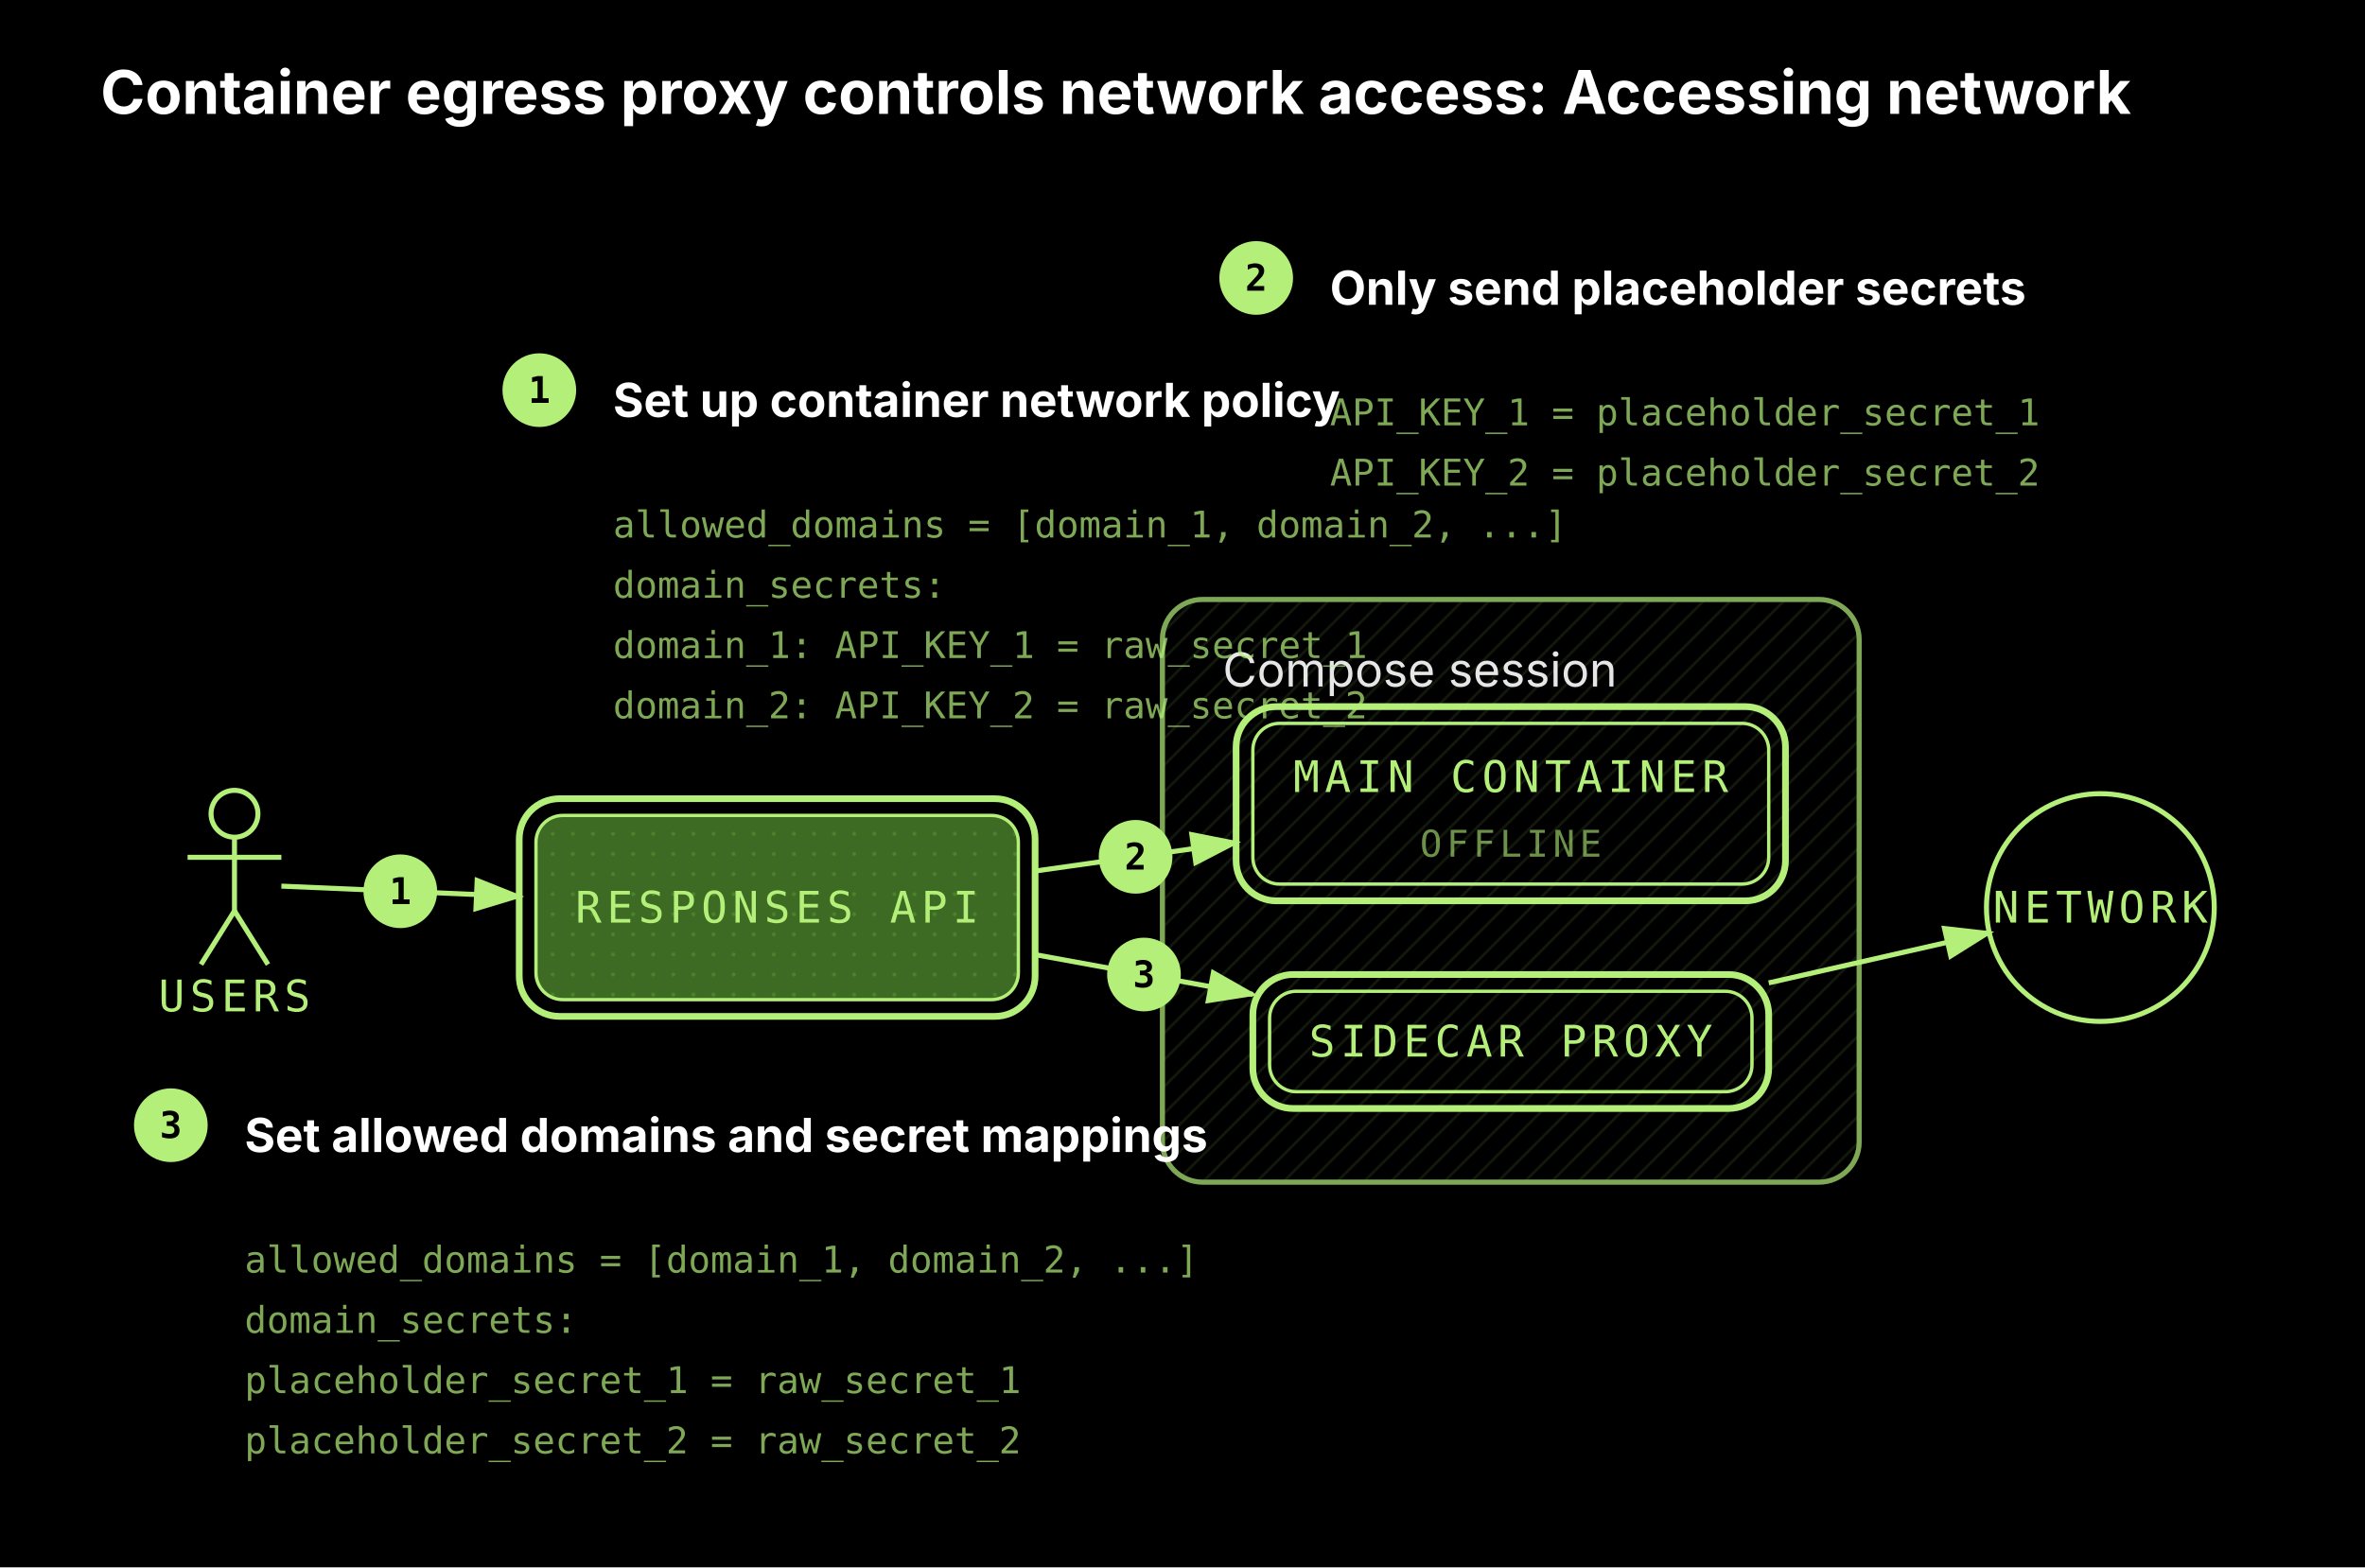
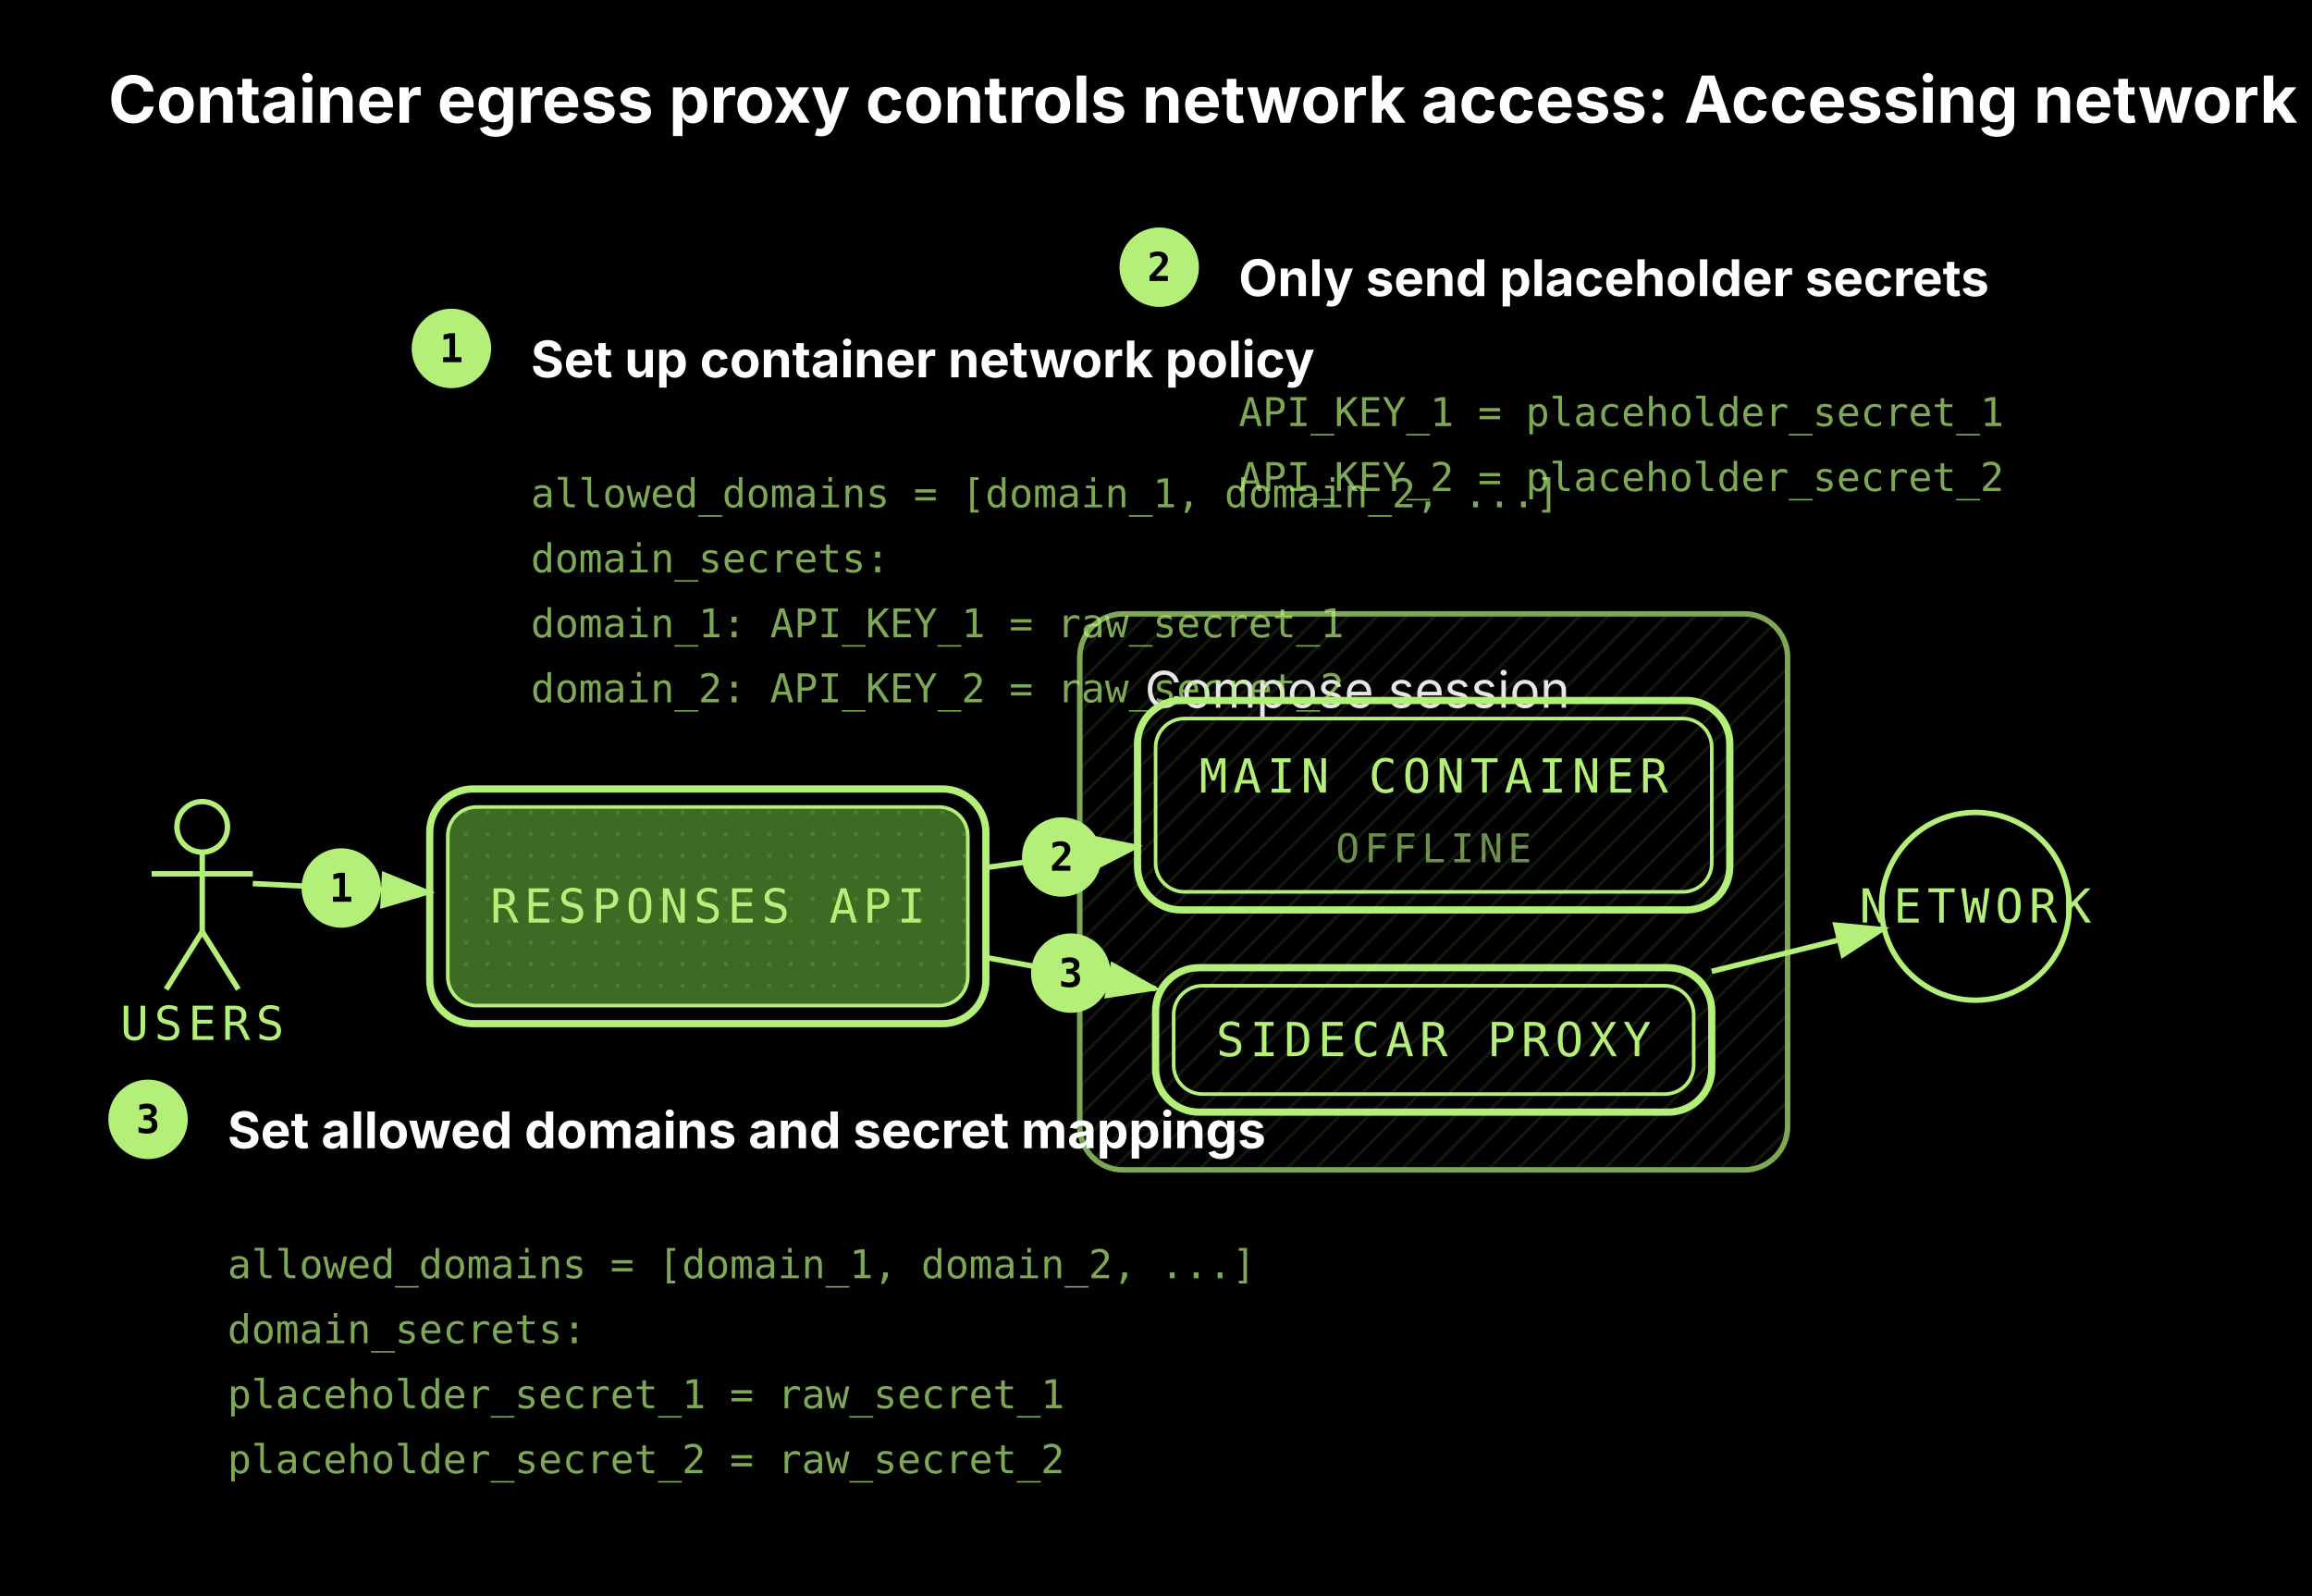
- <svg xmlns="http://www.w3.org/2000/svg" viewBox="0 0 706 468" width="706" height="468">
+ <svg xmlns="http://www.w3.org/2000/svg" viewBox="0 0 640.22 442" width="640.22" height="442">
  <defs>
    <pattern id="dotgrid" width="8" height="8" patternUnits="userSpaceOnUse">
      <rect width="8" height="8" fill="#000000" />
      <circle cx="4" cy="4" r="0.8" fill="#b4f079" opacity="0.7" />
    </pattern>
    <pattern id="crosshatch" width="8" height="8" patternUnits="userSpaceOnUse">
      <rect width="8" height="8" fill="#000000" />
      <path d="M0 8L8 0M-1 1L1 -1M7 9L9 7" stroke="#b4f079" stroke-width="0.8" opacity="0.2" />
    </pattern>
    <pattern id="hero" width="6" height="6" patternUnits="userSpaceOnUse">
      <rect width="6" height="6" fill="#3d6b23" />
      <circle cx="3" cy="3" r="0.6" fill="#5a9a35" opacity="0.5" />
    </pattern>
    <marker id="arrowhead" markerWidth="10" markerHeight="7" refX="9" refY="3.5" orient="auto" markerUnits="strokeWidth">
      <polygon points="0 0, 10 3.5, 0 7" fill="#b4f079" />
    </marker>
    <marker id="arrowhead-reverse" markerWidth="10" markerHeight="7" refX="1" refY="3.5" orient="auto" markerUnits="strokeWidth">
      <polygon points="10 0, 0 3.5, 10 7" fill="#b4f079" />
    </marker>
  </defs>
  <rect width="100%" height="100%" fill="#000000" />
  <g class="diagram">
    <text x="30" y="34" font-family="'Inter', 'Helvetica Neue', Arial, sans-serif" font-size="18" fill="#ffffff" font-weight="700">Container egress proxy controls network access: Accessing network</text>
-     <rect x="347" y="179" width="208" height="174" rx="12" fill="url(#crosshatch)" stroke="#b4f079" stroke-width="1.5" opacity="0.5" />
-     <rect x="347" y="179" width="208" height="174" rx="12" fill="none" stroke="#b4f079" stroke-width="1.5" opacity="0.4" />
-     <text x="365" y="205" font-family="'Inter', 'Helvetica Neue', Arial, sans-serif" font-size="14" fill="#ffffff" opacity="0.9">Compose session</text>
-     <line x1="84" y1="264.605" x2="155" y2="267.673" stroke="#b4f079" stroke-width="1.5" marker-end="url(#arrowhead)" />
-     <circle cx="119.5" cy="266.139" r="11" fill="#b4f079" stroke="none" />
-     <text x="119.5" y="266.139" font-family="'JetBrains Mono', 'Fira Code', 'SF Mono', 'Cascadia Code', monospace" font-size="11" fill="#000000" text-anchor="middle" dominant-baseline="central" font-weight="700">1</text>
-     <line x1="309" y1="260.1" x2="369" y2="251.607" stroke="#b4f079" stroke-width="1.5" marker-end="url(#arrowhead)" />
-     <circle cx="339" cy="255.854" r="11" fill="#b4f079" stroke="none" />
-     <text x="339" y="255.854" font-family="'JetBrains Mono', 'Fira Code', 'SF Mono', 'Cascadia Code', monospace" font-size="11" fill="#000000" text-anchor="middle" dominant-baseline="central" font-weight="700">2</text>
-     <line x1="309" y1="285.064" x2="374" y2="296.936" stroke="#b4f079" stroke-width="1.5" marker-end="url(#arrowhead)" />
-     <circle cx="341.5" cy="291" r="11" fill="#b4f079" stroke="none" />
-     <text x="341.5" y="291" font-family="'JetBrains Mono', 'Fira Code', 'SF Mono', 'Cascadia Code', monospace" font-size="11" fill="#000000" text-anchor="middle" dominant-baseline="central" font-weight="700">3</text>
-     <line x1="528" y1="293.5" x2="593.845" y2="278.535" stroke="#b4f079" stroke-width="1.5" marker-end="url(#arrowhead)" />
-     <circle cx="70" cy="243" r="7" fill="none" stroke="#b4f079" stroke-width="1.5" />
-     <line x1="70" y1="250" x2="70" y2="272" stroke="#b4f079" stroke-width="1.5" />
-     <line x1="56" y1="256" x2="84" y2="256" stroke="#b4f079" stroke-width="1.5" />
-     <line x1="70" y1="272" x2="60" y2="288" stroke="#b4f079" stroke-width="1.5" />
-     <line x1="70" y1="272" x2="80" y2="288" stroke="#b4f079" stroke-width="1.5" />
-     <text x="70" y="302" font-family="'JetBrains Mono', 'Fira Code', 'SF Mono', 'Cascadia Code', monospace" font-size="13" fill="#b4f079" text-anchor="middle" letter-spacing="0.12em">USERS</text>
-     <rect x="155" y="238.5" width="154" height="65" rx="12" fill="none" stroke="#b4f079" stroke-width="2" />
-     <rect x="160" y="243.5" width="144" height="55" rx="8" fill="url(#hero)" stroke="#b4f079" stroke-width="1" />
-     <text x="232" y="271" font-family="'JetBrains Mono', 'Fira Code', 'SF Mono', 'Cascadia Code', monospace" font-size="13" fill="#b4f079" text-anchor="middle" dominant-baseline="central" letter-spacing="0.12em">RESPONSES API</text>
-     <circle cx="627" cy="271" r="34" fill="transparent" stroke="#b4f079" stroke-width="1.5" />
-     <text x="627" y="271" font-family="'JetBrains Mono', 'Fira Code', 'SF Mono', 'Cascadia Code', monospace" font-size="13" fill="#b4f079" text-anchor="middle" dominant-baseline="central" letter-spacing="0.12em">NETWORK</text>
-     <rect x="369" y="211" width="164" height="58" rx="12" fill="none" stroke="#b4f079" stroke-width="2" />
-     <rect x="374" y="216" width="154" height="48" rx="8" fill="transparent" stroke="#b4f079" stroke-width="1" />
-     <text x="451" y="232" font-family="'JetBrains Mono', 'Fira Code', 'SF Mono', 'Cascadia Code', monospace" font-size="13" fill="#b4f079" text-anchor="middle" dominant-baseline="central" letter-spacing="0.12em">MAIN CONTAINER</text>
-     <text x="451" y="252" font-family="'JetBrains Mono', 'Fira Code', 'SF Mono', 'Cascadia Code', monospace" font-size="11" fill="#b4f079" opacity="0.6" text-anchor="middle" dominant-baseline="central" letter-spacing="0.12em">OFFLINE</text>
-     <rect x="374" y="291" width="154" height="40" rx="12" fill="none" stroke="#b4f079" stroke-width="2" />
-     <rect x="379" y="296" width="144" height="30" rx="8" fill="transparent" stroke="#b4f079" stroke-width="1" />
-     <text x="451" y="311" font-family="'JetBrains Mono', 'Fira Code', 'SF Mono', 'Cascadia Code', monospace" font-size="13" fill="#b4f079" text-anchor="middle" dominant-baseline="central" letter-spacing="0.12em">SIDECAR PROXY</text>
-     <circle cx="161" cy="116.5" r="11" fill="#b4f079" stroke="none" />
-     <text x="161" y="116.5" font-family="'JetBrains Mono', 'Fira Code', 'SF Mono', 'Cascadia Code', monospace" font-size="11" fill="#000000" text-anchor="middle" dominant-baseline="central" font-weight="700">1</text>
-     <text x="183" y="124.5" font-family="'Inter', 'Helvetica Neue', Arial, sans-serif" font-size="14" fill="#ffffff" font-weight="700">Set up container network policy</text>
-     <text x="183" y="160.5" font-family="'JetBrains Mono', 'Fira Code', 'SF Mono', 'Cascadia Code', monospace" font-size="11" fill="#b4f079" opacity="0.7">allowed_domains = [domain_1, domain_2, ...]</text>
-     <text x="183" y="178.5" font-family="'JetBrains Mono', 'Fira Code', 'SF Mono', 'Cascadia Code', monospace" font-size="11" fill="#b4f079" opacity="0.7">domain_secrets:</text>
-     <text x="183" y="196.5" font-family="'JetBrains Mono', 'Fira Code', 'SF Mono', 'Cascadia Code', monospace" font-size="11" fill="#b4f079" opacity="0.7">  domain_1: API_KEY_1 = raw_secret_1</text>
-     <text x="183" y="214.5" font-family="'JetBrains Mono', 'Fira Code', 'SF Mono', 'Cascadia Code', monospace" font-size="11" fill="#b4f079" opacity="0.7">  domain_2: API_KEY_2 = raw_secret_2</text>
-     <circle cx="375" cy="83" r="11" fill="#b4f079" stroke="none" />
-     <text x="375" y="83" font-family="'JetBrains Mono', 'Fira Code', 'SF Mono', 'Cascadia Code', monospace" font-size="11" fill="#000000" text-anchor="middle" dominant-baseline="central" font-weight="700">2</text>
-     <text x="397" y="91" font-family="'Inter', 'Helvetica Neue', Arial, sans-serif" font-size="14" fill="#ffffff" font-weight="700">Only send placeholder secrets</text>
-     <text x="397" y="127" font-family="'JetBrains Mono', 'Fira Code', 'SF Mono', 'Cascadia Code', monospace" font-size="11" fill="#b4f079" opacity="0.7">API_KEY_1 = placeholder_secret_1</text>
-     <text x="397" y="145" font-family="'JetBrains Mono', 'Fira Code', 'SF Mono', 'Cascadia Code', monospace" font-size="11" fill="#b4f079" opacity="0.7">API_KEY_2 = placeholder_secret_2</text>
-     <circle cx="51" cy="336" r="11" fill="#b4f079" stroke="none" />
-     <text x="51" y="336" font-family="'JetBrains Mono', 'Fira Code', 'SF Mono', 'Cascadia Code', monospace" font-size="11" fill="#000000" text-anchor="middle" dominant-baseline="central" font-weight="700">3</text>
-     <text x="73" y="344" font-family="'Inter', 'Helvetica Neue', Arial, sans-serif" font-size="14" fill="#ffffff" font-weight="700">Set allowed domains and secret mappings</text>
-     <text x="73" y="380" font-family="'JetBrains Mono', 'Fira Code', 'SF Mono', 'Cascadia Code', monospace" font-size="11" fill="#b4f079" opacity="0.7">allowed_domains = [domain_1, domain_2, ...]</text>
-     <text x="73" y="398" font-family="'JetBrains Mono', 'Fira Code', 'SF Mono', 'Cascadia Code', monospace" font-size="11" fill="#b4f079" opacity="0.7">domain_secrets:</text>
-     <text x="73" y="416" font-family="'JetBrains Mono', 'Fira Code', 'SF Mono', 'Cascadia Code', monospace" font-size="11" fill="#b4f079" opacity="0.7">  placeholder_secret_1 = raw_secret_1</text>
-     <text x="73" y="434" font-family="'JetBrains Mono', 'Fira Code', 'SF Mono', 'Cascadia Code', monospace" font-size="11" fill="#b4f079" opacity="0.7">  placeholder_secret_2 = raw_secret_2</text>
+     <rect x="299" y="170" width="196" height="154" rx="12" fill="url(#crosshatch)" stroke="#b4f079" stroke-width="1.5" opacity="0.5" />
+     <rect x="299" y="170" width="196" height="154" rx="12" fill="none" stroke="#b4f079" stroke-width="1.5" opacity="0.4" />
+     <text x="317" y="196" font-family="'Inter', 'Helvetica Neue', Arial, sans-serif" font-size="14" fill="#ffffff" opacity="0.9">Compose session</text>
+     <line x1="70" y1="244.7" x2="119" y2="247.15" stroke="#b4f079" stroke-width="1.5" marker-end="url(#arrowhead)" />
+     <circle cx="94.5" cy="245.925" r="11" fill="#b4f079" stroke="none" />
+     <text x="94.5" y="245.925" font-family="'JetBrains Mono', 'Fira Code', 'SF Mono', 'Cascadia Code', monospace" font-size="11" fill="#000000" text-anchor="middle" dominant-baseline="central" font-weight="700">1</text>
+     <line x1="273" y1="240.274" x2="315" y2="234.423" stroke="#b4f079" stroke-width="1.5" marker-end="url(#arrowhead)" />
+     <circle cx="294" cy="237.348" r="11" fill="#b4f079" stroke="none" />
+     <text x="294" y="237.348" font-family="'JetBrains Mono', 'Fira Code', 'SF Mono', 'Cascadia Code', monospace" font-size="11" fill="#000000" text-anchor="middle" dominant-baseline="central" font-weight="700">2</text>
+     <line x1="273" y1="265.174" x2="320" y2="273.826" stroke="#b4f079" stroke-width="1.5" marker-end="url(#arrowhead)" />
+     <circle cx="296.5" cy="269.5" r="11" fill="#b4f079" stroke="none" />
+     <text x="296.5" y="269.5" font-family="'JetBrains Mono', 'Fira Code', 'SF Mono', 'Cascadia Code', monospace" font-size="11" fill="#000000" text-anchor="middle" dominant-baseline="central" font-weight="700">3</text>
+     <line x1="474" y1="269.007" x2="521.757" y2="257.227" stroke="#b4f079" stroke-width="1.5" marker-end="url(#arrowhead)" />
+     <circle cx="56" cy="229" r="7" fill="none" stroke="#b4f079" stroke-width="1.5" />
+     <line x1="56" y1="236" x2="56" y2="258" stroke="#b4f079" stroke-width="1.5" />
+     <line x1="42" y1="242" x2="70" y2="242" stroke="#b4f079" stroke-width="1.5" />
+     <line x1="56" y1="258" x2="46" y2="274" stroke="#b4f079" stroke-width="1.5" />
+     <line x1="56" y1="258" x2="66" y2="274" stroke="#b4f079" stroke-width="1.5" />
+     <text x="56" y="288" font-family="'JetBrains Mono', 'Fira Code', 'SF Mono', 'Cascadia Code', monospace" font-size="13" fill="#b4f079" text-anchor="middle" letter-spacing="0.12em">USERS</text>
+     <rect x="119" y="218.5" width="154" height="65" rx="12" fill="none" stroke="#b4f079" stroke-width="2" />
+     <rect x="124" y="223.5" width="144" height="55" rx="8" fill="url(#hero)" stroke="#b4f079" stroke-width="1" />
+     <text x="196" y="251" font-family="'JetBrains Mono', 'Fira Code', 'SF Mono', 'Cascadia Code', monospace" font-size="13" fill="#b4f079" text-anchor="middle" dominant-baseline="central" letter-spacing="0.12em">RESPONSES API</text>
+     <circle cx="547" cy="251" r="26" fill="transparent" stroke="#b4f079" stroke-width="1.5" />
+     <text x="547" y="251" font-family="'JetBrains Mono', 'Fira Code', 'SF Mono', 'Cascadia Code', monospace" font-size="13" fill="#b4f079" text-anchor="middle" dominant-baseline="central" letter-spacing="0.12em">NETWORK</text>
+     <rect x="315" y="194" width="164" height="58" rx="12" fill="none" stroke="#b4f079" stroke-width="2" />
+     <rect x="320" y="199" width="154" height="48" rx="8" fill="transparent" stroke="#b4f079" stroke-width="1" />
+     <text x="397" y="215" font-family="'JetBrains Mono', 'Fira Code', 'SF Mono', 'Cascadia Code', monospace" font-size="13" fill="#b4f079" text-anchor="middle" dominant-baseline="central" letter-spacing="0.12em">MAIN CONTAINER</text>
+     <text x="397" y="235" font-family="'JetBrains Mono', 'Fira Code', 'SF Mono', 'Cascadia Code', monospace" font-size="11" fill="#b4f079" opacity="0.6" text-anchor="middle" dominant-baseline="central" letter-spacing="0.12em">OFFLINE</text>
+     <rect x="320" y="268" width="154" height="40" rx="12" fill="none" stroke="#b4f079" stroke-width="2" />
+     <rect x="325" y="273" width="144" height="30" rx="8" fill="transparent" stroke="#b4f079" stroke-width="1" />
+     <text x="397" y="288" font-family="'JetBrains Mono', 'Fira Code', 'SF Mono', 'Cascadia Code', monospace" font-size="13" fill="#b4f079" text-anchor="middle" dominant-baseline="central" letter-spacing="0.12em">SIDECAR PROXY</text>
+     <circle cx="125" cy="96.5" r="11" fill="#b4f079" stroke="none" />
+     <text x="125" y="96.5" font-family="'JetBrains Mono', 'Fira Code', 'SF Mono', 'Cascadia Code', monospace" font-size="11" fill="#000000" text-anchor="middle" dominant-baseline="central" font-weight="700">1</text>
+     <text x="147" y="104.5" font-family="'Inter', 'Helvetica Neue', Arial, sans-serif" font-size="14" fill="#ffffff" font-weight="700">Set up container network policy</text>
+     <text x="147" y="140.5" font-family="'JetBrains Mono', 'Fira Code', 'SF Mono', 'Cascadia Code', monospace" font-size="11" fill="#b4f079" opacity="0.7">allowed_domains = [domain_1, domain_2, ...]</text>
+     <text x="147" y="158.5" font-family="'JetBrains Mono', 'Fira Code', 'SF Mono', 'Cascadia Code', monospace" font-size="11" fill="#b4f079" opacity="0.7">domain_secrets:</text>
+     <text x="147" y="176.5" font-family="'JetBrains Mono', 'Fira Code', 'SF Mono', 'Cascadia Code', monospace" font-size="11" fill="#b4f079" opacity="0.7">  domain_1: API_KEY_1 = raw_secret_1</text>
+     <text x="147" y="194.5" font-family="'JetBrains Mono', 'Fira Code', 'SF Mono', 'Cascadia Code', monospace" font-size="11" fill="#b4f079" opacity="0.7">  domain_2: API_KEY_2 = raw_secret_2</text>
+     <circle cx="321" cy="74" r="11" fill="#b4f079" stroke="none" />
+     <text x="321" y="74" font-family="'JetBrains Mono', 'Fira Code', 'SF Mono', 'Cascadia Code', monospace" font-size="11" fill="#000000" text-anchor="middle" dominant-baseline="central" font-weight="700">2</text>
+     <text x="343" y="82" font-family="'Inter', 'Helvetica Neue', Arial, sans-serif" font-size="14" fill="#ffffff" font-weight="700">Only send placeholder secrets</text>
+     <text x="343" y="118" font-family="'JetBrains Mono', 'Fira Code', 'SF Mono', 'Cascadia Code', monospace" font-size="11" fill="#b4f079" opacity="0.7">API_KEY_1 = placeholder_secret_1</text>
+     <text x="343" y="136" font-family="'JetBrains Mono', 'Fira Code', 'SF Mono', 'Cascadia Code', monospace" font-size="11" fill="#b4f079" opacity="0.7">API_KEY_2 = placeholder_secret_2</text>
+     <circle cx="41" cy="310" r="11" fill="#b4f079" stroke="none" />
+     <text x="41" y="310" font-family="'JetBrains Mono', 'Fira Code', 'SF Mono', 'Cascadia Code', monospace" font-size="11" fill="#000000" text-anchor="middle" dominant-baseline="central" font-weight="700">3</text>
+     <text x="63" y="318" font-family="'Inter', 'Helvetica Neue', Arial, sans-serif" font-size="14" fill="#ffffff" font-weight="700">Set allowed domains and secret mappings</text>
+     <text x="63" y="354" font-family="'JetBrains Mono', 'Fira Code', 'SF Mono', 'Cascadia Code', monospace" font-size="11" fill="#b4f079" opacity="0.7">allowed_domains = [domain_1, domain_2, ...]</text>
+     <text x="63" y="372" font-family="'JetBrains Mono', 'Fira Code', 'SF Mono', 'Cascadia Code', monospace" font-size="11" fill="#b4f079" opacity="0.7">domain_secrets:</text>
+     <text x="63" y="390" font-family="'JetBrains Mono', 'Fira Code', 'SF Mono', 'Cascadia Code', monospace" font-size="11" fill="#b4f079" opacity="0.7">  placeholder_secret_1 = raw_secret_1</text>
+     <text x="63" y="408" font-family="'JetBrains Mono', 'Fira Code', 'SF Mono', 'Cascadia Code', monospace" font-size="11" fill="#b4f079" opacity="0.7">  placeholder_secret_2 = raw_secret_2</text>
  </g>
</svg>
